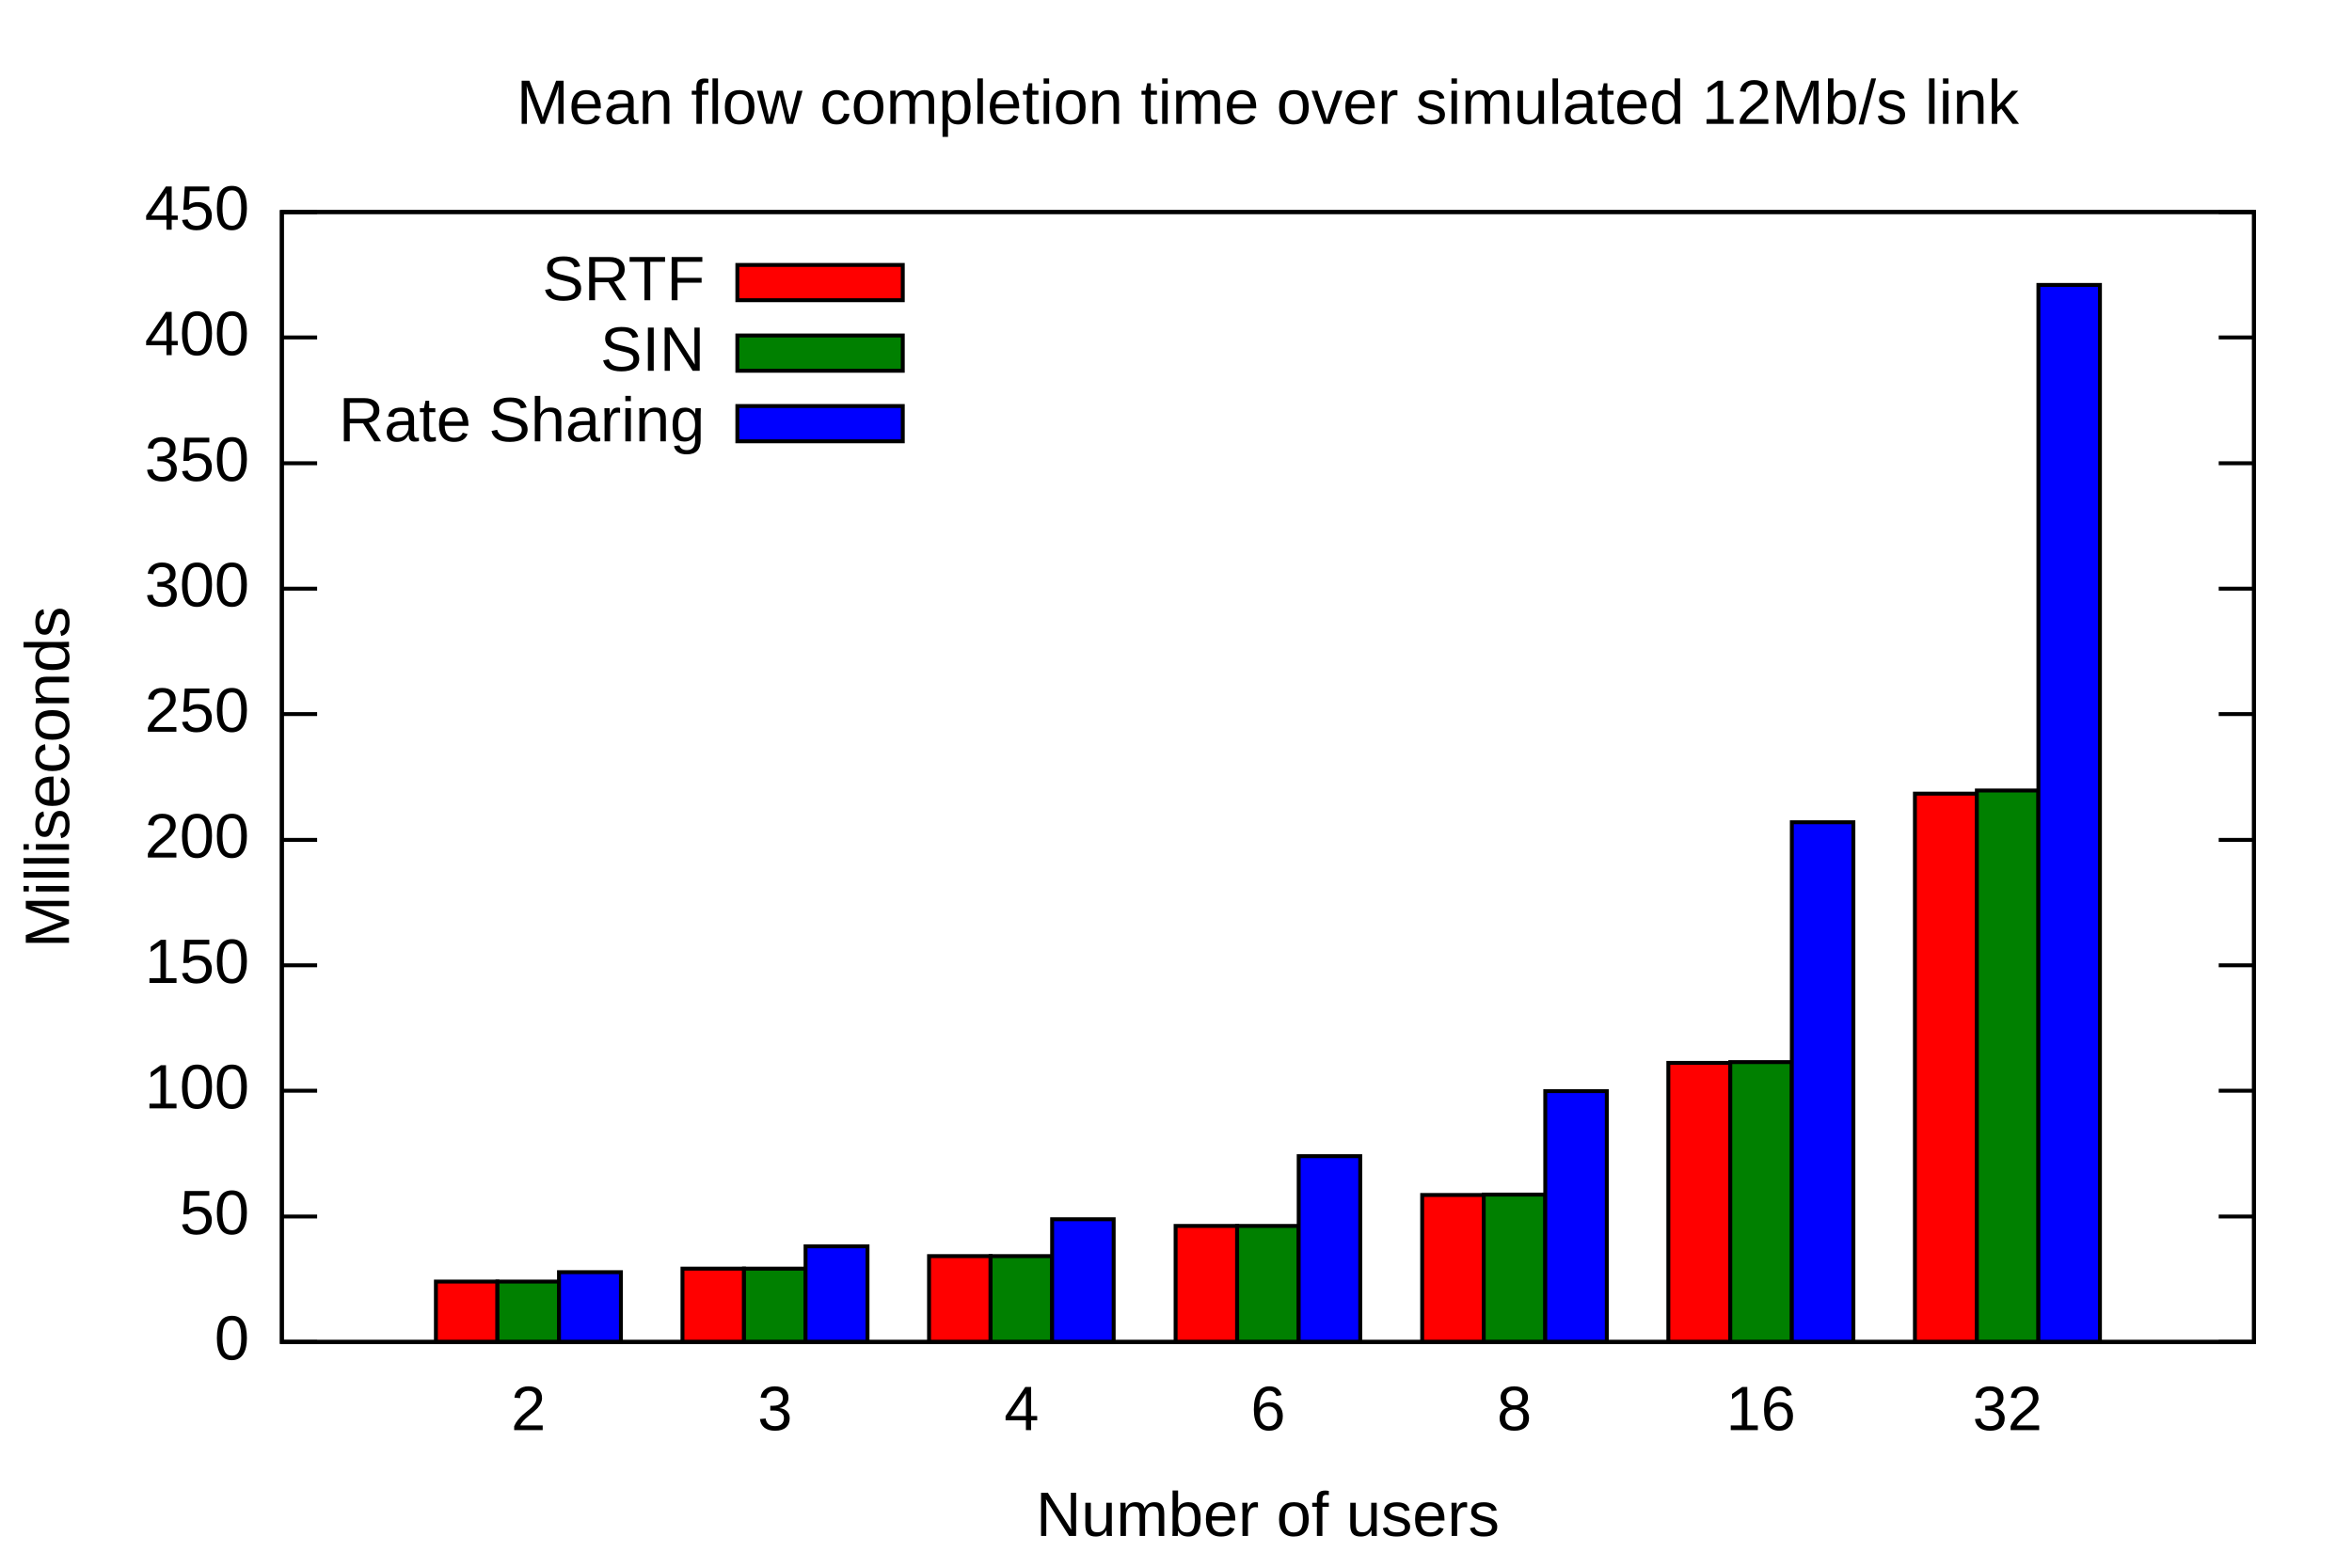
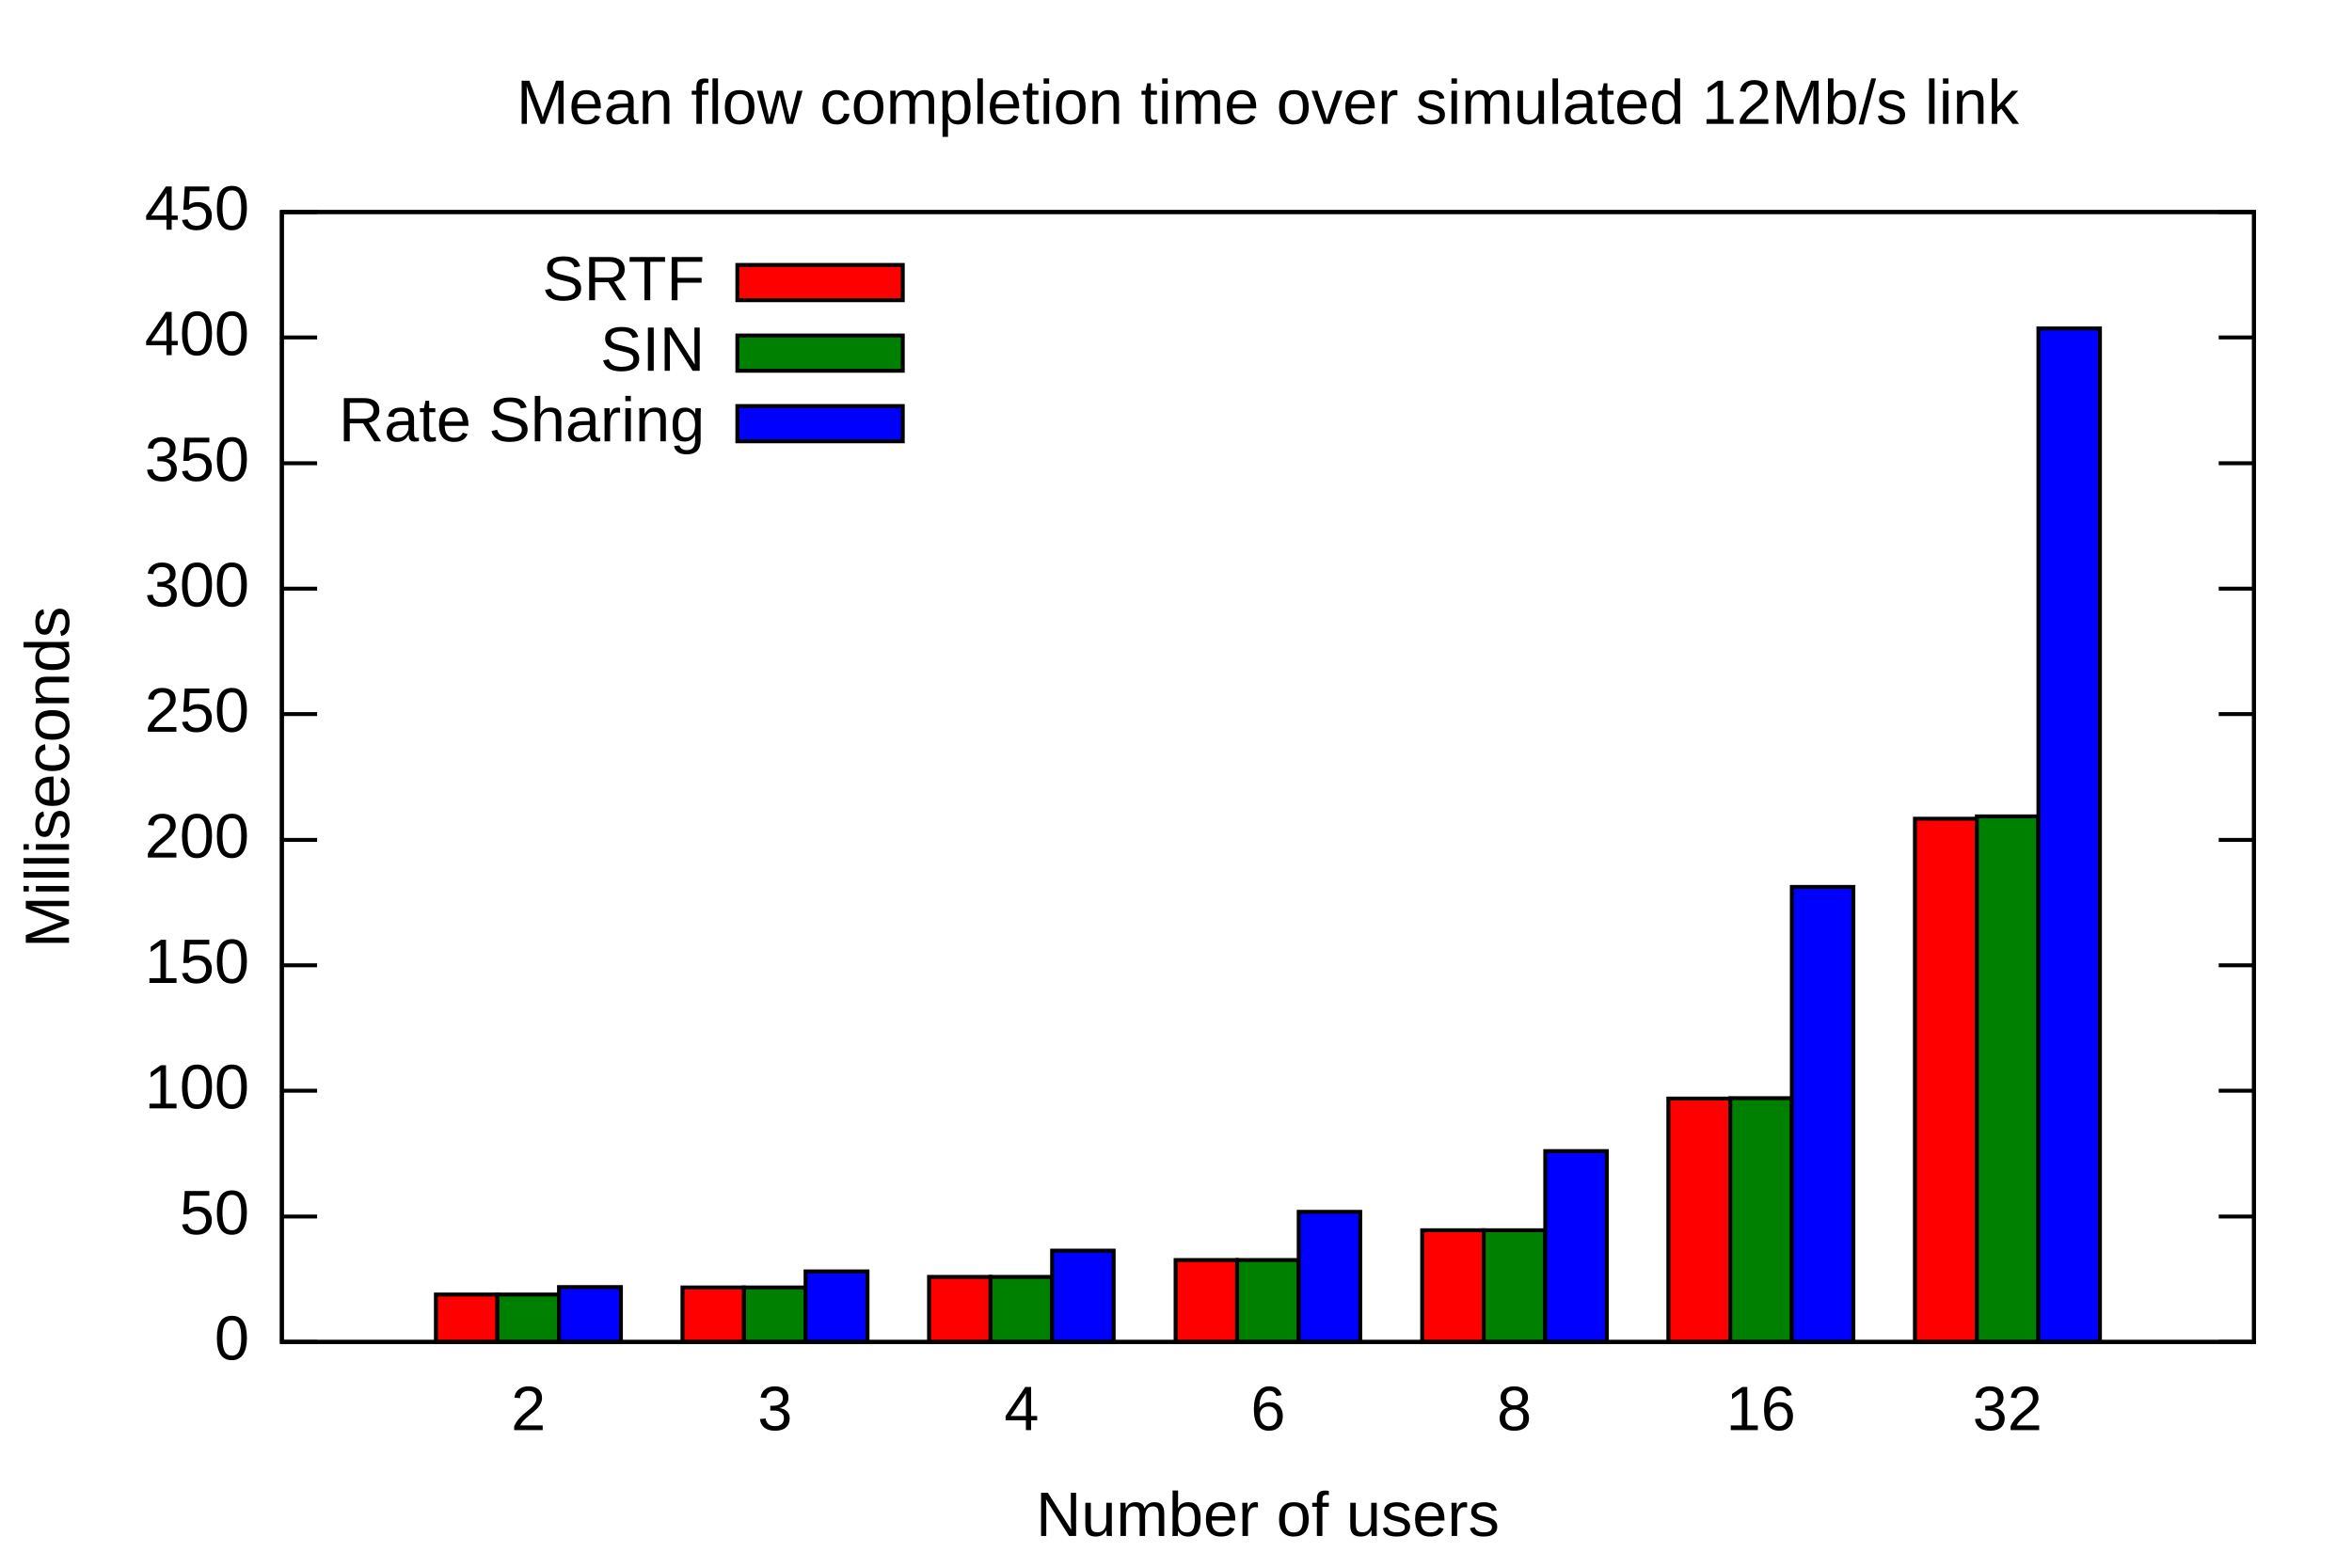
<svg xmlns="http://www.w3.org/2000/svg" xmlns:xlink="http://www.w3.org/1999/xlink" width="600" height="400" viewBox="0 0 600 400">
  <g id="gnuplot_canvas">
    <rect x="0" y="0" width="600" height="400" fill="none" />
    <defs>
      <circle id="gpDot" r="0.5" stroke-width="0.5" />
      <path id="gpPt0" stroke-width="0.222" stroke="currentColor" d="M-1,0 h2 M0,-1 v2" />
      <path id="gpPt1" stroke-width="0.222" stroke="currentColor" d="M-1,-1 L1,1 M1,-1 L-1,1" />
      <path id="gpPt2" stroke-width="0.222" stroke="currentColor" d="M-1,0 L1,0 M0,-1 L0,1 M-1,-1 L1,1 M-1,1 L1,-1" />
      <rect id="gpPt3" stroke-width="0.222" stroke="currentColor" x="-1" y="-1" width="2" height="2" />
      <rect id="gpPt4" stroke-width="0.222" stroke="currentColor" fill="currentColor" x="-1" y="-1" width="2" height="2" />
      <circle id="gpPt5" stroke-width="0.222" stroke="currentColor" cx="0" cy="0" r="1" />
      <use xlink:href="#gpPt5" id="gpPt6" fill="currentColor" stroke="none" />
      <path id="gpPt7" stroke-width="0.222" stroke="currentColor" d="M0,-1.33 L-1.33,0.67 L1.33,0.67 z" />
      <use xlink:href="#gpPt7" id="gpPt8" fill="currentColor" stroke="none" />
      <use xlink:href="#gpPt7" id="gpPt9" stroke="currentColor" transform="rotate(180)" />
      <use xlink:href="#gpPt9" id="gpPt10" fill="currentColor" stroke="none" />
      <use xlink:href="#gpPt3" id="gpPt11" stroke="currentColor" transform="rotate(45)" />
      <use xlink:href="#gpPt11" id="gpPt12" fill="currentColor" stroke="none" />
    </defs>
    <g style="fill:none; color:white; stroke:currentColor; stroke-width:1.00; stroke-linecap:butt; stroke-linejoin:miter">
</g>
    <g style="fill:none; color:black; stroke:currentColor; stroke-width:1.00; stroke-linecap:butt; stroke-linejoin:miter">
      <path stroke="black" d="M71.9,342.4 L80.9,342.4 M575.0,342.4 L566.0,342.4  h0.01" />
      <g transform="translate(63.6,346.9)" style="stroke:none; fill:black; font-family:arial; font-size:12.00pt; text-anchor:end">
        <text> 0</text>
      </g>
      <path stroke="black" d="M71.9,310.4 L80.9,310.4 M575.0,310.4 L566.0,310.4  h0.01" />
      <g transform="translate(63.6,314.9)" style="stroke:none; fill:black; font-family:arial; font-size:12.00pt; text-anchor:end">
        <text> 50</text>
      </g>
      <path stroke="black" d="M71.9,278.3 L80.9,278.3 M575.0,278.3 L566.0,278.3  h0.01" />
      <g transform="translate(63.6,282.8)" style="stroke:none; fill:black; font-family:arial; font-size:12.00pt; text-anchor:end">
        <text> 100</text>
      </g>
      <path stroke="black" d="M71.9,246.3 L80.9,246.3 M575.0,246.3 L566.0,246.3  h0.01" />
      <g transform="translate(63.6,250.8)" style="stroke:none; fill:black; font-family:arial; font-size:12.00pt; text-anchor:end">
        <text> 150</text>
      </g>
      <path stroke="black" d="M71.9,214.3 L80.9,214.3 M575.0,214.3 L566.0,214.3  h0.01" />
      <g transform="translate(63.6,218.8)" style="stroke:none; fill:black; font-family:arial; font-size:12.00pt; text-anchor:end">
        <text> 200</text>
      </g>
      <path stroke="black" d="M71.9,182.2 L80.9,182.2 M575.0,182.2 L566.0,182.2  h0.01" />
      <g transform="translate(63.6,186.7)" style="stroke:none; fill:black; font-family:arial; font-size:12.00pt; text-anchor:end">
        <text> 250</text>
      </g>
      <path stroke="black" d="M71.9,150.2 L80.9,150.2 M575.0,150.2 L566.0,150.2  h0.01" />
      <g transform="translate(63.6,154.7)" style="stroke:none; fill:black; font-family:arial; font-size:12.00pt; text-anchor:end">
        <text> 300</text>
      </g>
      <path stroke="black" d="M71.9,118.2 L80.9,118.2 M575.0,118.2 L566.0,118.2  h0.01" />
      <g transform="translate(63.6,122.7)" style="stroke:none; fill:black; font-family:arial; font-size:12.00pt; text-anchor:end">
        <text> 350</text>
      </g>
      <path stroke="black" d="M71.9,86.1 L80.9,86.1 M575.0,86.1 L566.0,86.1  h0.01" />
      <g transform="translate(63.6,90.6)" style="stroke:none; fill:black; font-family:arial; font-size:12.00pt; text-anchor:end">
        <text> 400</text>
      </g>
      <path stroke="black" d="M71.9,54.1 L80.9,54.1 M575.0,54.1 L566.0,54.1  h0.01" />
      <g transform="translate(63.6,58.6)" style="stroke:none; fill:black; font-family:arial; font-size:12.00pt; text-anchor:end">
        <text> 450</text>
      </g>
      <path stroke="black" d="M134.8,342.4 L134.8,333.4  h0.01" />
      <g transform="translate(134.8,364.9)" style="stroke:none; fill:black; font-family:arial; font-size:12.00pt; text-anchor:middle">
        <text>2</text>
      </g>
      <path stroke="black" d="M197.7,342.4 L197.7,333.4  h0.01" />
      <g transform="translate(197.7,364.9)" style="stroke:none; fill:black; font-family:arial; font-size:12.00pt; text-anchor:middle">
        <text>3</text>
      </g>
      <path stroke="black" d="M260.6,342.4 L260.6,333.4  h0.01" />
      <g transform="translate(260.6,364.9)" style="stroke:none; fill:black; font-family:arial; font-size:12.00pt; text-anchor:middle">
        <text>4</text>
      </g>
      <path stroke="black" d="M323.5,342.4 L323.5,333.4  h0.01" />
      <g transform="translate(323.5,364.9)" style="stroke:none; fill:black; font-family:arial; font-size:12.00pt; text-anchor:middle">
        <text>6</text>
      </g>
      <path stroke="black" d="M386.3,342.4 L386.3,333.4  h0.01" />
      <g transform="translate(386.3,364.9)" style="stroke:none; fill:black; font-family:arial; font-size:12.00pt; text-anchor:middle">
        <text>8</text>
      </g>
      <path stroke="black" d="M449.2,342.4 L449.2,333.4  h0.01" />
      <g transform="translate(449.2,364.9)" style="stroke:none; fill:black; font-family:arial; font-size:12.00pt; text-anchor:middle">
        <text>16</text>
      </g>
      <path stroke="black" d="M512.1,342.4 L512.1,333.4  h0.01" />
      <g transform="translate(512.1,364.9)" style="stroke:none; fill:black; font-family:arial; font-size:12.00pt; text-anchor:middle">
        <text>32</text>
      </g>
      <path stroke="black" d="M71.9,54.1 L71.9,342.4 L575.0,342.4 L575.0,54.1 L71.9,54.1 Z  h0.01" />
      <g transform="translate(17.6,198.3) rotate(270)" style="stroke:none; fill:black; font-family:arial; font-size:12.00pt; text-anchor:middle">
        <text>Milliseconds</text>
      </g>
      <g transform="translate(323.4,391.9)" style="stroke:none; fill:black; font-family:arial; font-size:12.00pt; text-anchor:middle">
        <text>Number of users</text>
      </g>
      <g transform="translate(323.4,31.6)" style="stroke:none; fill:black; font-family:arial; font-size:12.00pt; text-anchor:middle">
        <text>Mean flow completion time over simulated 12Mb/s link</text>
      </g>
    </g>
    <g id="delay_ratio_plot_1">
      <g style="fill:none; color:red; stroke:currentColor; stroke-width:1.00; stroke-linecap:butt; stroke-linejoin:miter">
        <g transform="translate(179.8,76.6)" style="stroke:none; fill:black; font-family:arial; font-size:12.00pt; text-anchor:end">
          <text>SRTF</text>
        </g>
        <g style="stroke:none; shape-rendering:crispEdges">
          <polygon fill="currentColor" points="188.1,76.6 230.3,76.6 230.3,67.6 188.1,67.6 " />
        </g>
        <path stroke="black" d="M188.1,76.6 L230.3,76.6 L230.3,67.6 L188.1,67.6 L188.1,76.6 Z  h0.01" />
        <g style="stroke:none; shape-rendering:crispEdges">
-           <polygon fill="currentColor" points="111.2,342.4 127.0,342.4 127.0,326.9 111.2,326.9 " />
-         </g>
-         <path stroke="black" d="M111.2,342.4 L111.2,327.0 L126.9,327.0 L126.9,342.4 L111.2,342.4 Z  h0.01" />
-         <g style="stroke:none; shape-rendering:crispEdges">
-           <polygon fill="currentColor" points="174.1,342.4 189.9,342.4 189.9,323.6 174.1,323.6 " />
-         </g>
-         <path stroke="black" d="M174.1,342.4 L174.1,323.7 L189.8,323.7 L189.8,342.4 L174.1,342.4 Z  h0.01" />
-         <g style="stroke:none; shape-rendering:crispEdges">
-           <polygon fill="currentColor" points="237.0,342.4 252.8,342.4 252.8,320.4 237.0,320.4 " />
-         </g>
-         <path stroke="black" d="M237.0,342.4 L237.0,320.5 L252.7,320.5 L252.7,342.4 L237.0,342.4 Z  h0.01" />
-         <g style="stroke:none; shape-rendering:crispEdges">
-           <polygon fill="currentColor" points="299.9,342.4 315.7,342.4 315.7,312.7 299.9,312.7 " />
-         </g>
-         <path stroke="black" d="M299.9,342.4 L299.9,312.8 L315.6,312.8 L315.6,342.4 L299.9,342.4 Z  h0.01" />
-         <g style="stroke:none; shape-rendering:crispEdges">
-           <polygon fill="currentColor" points="362.8,342.4 378.6,342.4 378.6,304.8 362.8,304.8 " />
-         </g>
-         <path stroke="black" d="M362.8,342.4 L362.8,304.9 L378.5,304.9 L378.5,342.4 L362.8,342.4 Z  h0.01" />
-         <g style="stroke:none; shape-rendering:crispEdges">
-           <polygon fill="currentColor" points="425.6,342.4 441.5,342.4 441.5,271.1 425.6,271.1 " />
-         </g>
-         <path stroke="black" d="M425.6,342.4 L425.6,271.2 L441.4,271.2 L441.4,342.4 L425.6,342.4 Z  h0.01" />
-         <g style="stroke:none; shape-rendering:crispEdges">
-           <polygon fill="currentColor" points="488.5,342.4 504.4,342.4 504.4,202.4 488.5,202.4 " />
-         </g>
-         <path stroke="black" d="M488.5,342.4 L488.5,202.5 L504.3,202.5 L504.3,342.4 L488.5,342.4 Z  h0.01" />
+           <polygon fill="currentColor" points="111.2,342.4 127.0,342.4 127.0,330.2 111.2,330.2 " />
+         </g>
+         <path stroke="black" d="M111.2,342.4 L111.2,330.3 L126.9,330.3 L126.9,342.4 L111.2,342.4 Z  h0.01" />
+         <g style="stroke:none; shape-rendering:crispEdges">
+           <polygon fill="currentColor" points="174.1,342.4 189.9,342.4 189.9,328.4 174.1,328.4 " />
+         </g>
+         <path stroke="black" d="M174.1,342.4 L174.1,328.5 L189.8,328.5 L189.8,342.4 L174.1,342.4 Z  h0.01" />
+         <g style="stroke:none; shape-rendering:crispEdges">
+           <polygon fill="currentColor" points="237.0,342.4 252.8,342.4 252.8,325.7 237.0,325.7 " />
+         </g>
+         <path stroke="black" d="M237.0,342.4 L237.0,325.8 L252.7,325.8 L252.7,342.4 L237.0,342.4 Z  h0.01" />
+         <g style="stroke:none; shape-rendering:crispEdges">
+           <polygon fill="currentColor" points="299.9,342.4 315.7,342.4 315.7,321.4 299.9,321.4 " />
+         </g>
+         <path stroke="black" d="M299.9,342.4 L299.9,321.5 L315.6,321.5 L315.6,342.4 L299.9,342.4 Z  h0.01" />
+         <g style="stroke:none; shape-rendering:crispEdges">
+           <polygon fill="currentColor" points="362.8,342.4 378.6,342.4 378.6,313.8 362.8,313.8 " />
+         </g>
+         <path stroke="black" d="M362.8,342.4 L362.8,313.9 L378.5,313.9 L378.5,342.4 L362.8,342.4 Z  h0.01" />
+         <g style="stroke:none; shape-rendering:crispEdges">
+           <polygon fill="currentColor" points="425.6,342.4 441.5,342.4 441.5,280.2 425.6,280.2 " />
+         </g>
+         <path stroke="black" d="M425.6,342.4 L425.6,280.3 L441.4,280.3 L441.4,342.4 L425.6,342.4 Z  h0.01" />
+         <g style="stroke:none; shape-rendering:crispEdges">
+           <polygon fill="currentColor" points="488.5,342.4 504.4,342.4 504.4,208.8 488.5,208.8 " />
+         </g>
+         <path stroke="black" d="M488.5,342.4 L488.5,208.9 L504.3,208.9 L504.3,342.4 L488.5,342.4 Z  h0.01" />
      </g>
    </g>
    <g id="delay_ratio_plot_2">
      <g style="fill:none; color:green; stroke:currentColor; stroke-width:1.00; stroke-linecap:butt; stroke-linejoin:miter">
        <g transform="translate(179.8,94.6)" style="stroke:none; fill:black; font-family:arial; font-size:12.00pt; text-anchor:end">
          <text>SIN</text>
        </g>
        <g style="stroke:none; shape-rendering:crispEdges">
          <polygon fill="currentColor" points="188.1,94.6 230.3,94.6 230.3,85.6 188.1,85.6 " />
        </g>
        <path stroke="black" d="M188.1,94.6 L230.3,94.6 L230.3,85.6 L188.1,85.6 L188.1,94.6 Z  h0.01" />
        <g style="stroke:none; shape-rendering:crispEdges">
-           <polygon fill="currentColor" points="126.9,342.4 142.7,342.4 142.7,326.9 126.9,326.9 " />
-         </g>
-         <path stroke="black" d="M126.9,342.4 L126.9,327.0 L142.6,327.0 L142.6,342.4 L126.9,342.4 Z  h0.01" />
-         <g style="stroke:none; shape-rendering:crispEdges">
-           <polygon fill="currentColor" points="189.8,342.4 205.6,342.4 205.6,323.6 189.8,323.6 " />
-         </g>
-         <path stroke="black" d="M189.8,342.4 L189.8,323.7 L205.5,323.7 L205.5,342.4 L189.8,342.4 Z  h0.01" />
-         <g style="stroke:none; shape-rendering:crispEdges">
-           <polygon fill="currentColor" points="252.7,342.4 268.5,342.4 268.5,320.4 252.7,320.4 " />
-         </g>
-         <path stroke="black" d="M252.7,342.4 L252.7,320.5 L268.4,320.5 L268.4,342.4 L252.7,342.4 Z  h0.01" />
-         <g style="stroke:none; shape-rendering:crispEdges">
-           <polygon fill="currentColor" points="315.6,342.4 331.4,342.4 331.4,312.7 315.6,312.7 " />
-         </g>
-         <path stroke="black" d="M315.6,342.4 L315.6,312.8 L331.3,312.8 L331.3,342.4 L315.6,342.4 Z  h0.01" />
-         <g style="stroke:none; shape-rendering:crispEdges">
-           <polygon fill="currentColor" points="378.5,342.4 394.3,342.4 394.3,304.7 378.5,304.7 " />
-         </g>
-         <path stroke="black" d="M378.5,342.4 L378.5,304.8 L394.2,304.8 L394.2,342.4 L378.5,342.4 Z  h0.01" />
-         <g style="stroke:none; shape-rendering:crispEdges">
-           <polygon fill="currentColor" points="441.4,342.4 457.2,342.4 457.2,270.9 441.4,270.9 " />
-         </g>
-         <path stroke="black" d="M441.4,342.4 L441.4,271.0 L457.1,271.0 L457.1,342.4 L441.4,342.4 Z  h0.01" />
-         <g style="stroke:none; shape-rendering:crispEdges">
-           <polygon fill="currentColor" points="504.3,342.4 520.1,342.4 520.1,201.6 504.3,201.6 " />
-         </g>
-         <path stroke="black" d="M504.3,342.4 L504.3,201.7 L520.0,201.7 L520.0,342.4 L504.3,342.4 Z  h0.01" />
+           <polygon fill="currentColor" points="126.9,342.4 142.7,342.4 142.7,330.2 126.9,330.2 " />
+         </g>
+         <path stroke="black" d="M126.9,342.4 L126.9,330.3 L142.6,330.3 L142.6,342.4 L126.9,342.4 Z  h0.01" />
+         <g style="stroke:none; shape-rendering:crispEdges">
+           <polygon fill="currentColor" points="189.8,342.4 205.6,342.4 205.6,328.4 189.8,328.4 " />
+         </g>
+         <path stroke="black" d="M189.8,342.4 L189.8,328.5 L205.5,328.5 L205.5,342.4 L189.8,342.4 Z  h0.01" />
+         <g style="stroke:none; shape-rendering:crispEdges">
+           <polygon fill="currentColor" points="252.7,342.4 268.5,342.4 268.5,325.7 252.7,325.7 " />
+         </g>
+         <path stroke="black" d="M252.7,342.4 L252.7,325.8 L268.4,325.8 L268.4,342.4 L252.7,342.4 Z  h0.01" />
+         <g style="stroke:none; shape-rendering:crispEdges">
+           <polygon fill="currentColor" points="315.6,342.4 331.4,342.4 331.4,321.4 315.6,321.4 " />
+         </g>
+         <path stroke="black" d="M315.6,342.4 L315.6,321.5 L331.3,321.5 L331.3,342.4 L315.6,342.4 Z  h0.01" />
+         <g style="stroke:none; shape-rendering:crispEdges">
+           <polygon fill="currentColor" points="378.5,342.4 394.3,342.4 394.3,313.8 378.5,313.8 " />
+         </g>
+         <path stroke="black" d="M378.5,342.4 L378.5,313.9 L394.2,313.9 L394.2,342.4 L378.5,342.4 Z  h0.01" />
+         <g style="stroke:none; shape-rendering:crispEdges">
+           <polygon fill="currentColor" points="441.4,342.4 457.2,342.4 457.2,280.1 441.4,280.1 " />
+         </g>
+         <path stroke="black" d="M441.4,342.4 L441.4,280.2 L457.1,280.2 L457.1,342.4 L441.4,342.4 Z  h0.01" />
+         <g style="stroke:none; shape-rendering:crispEdges">
+           <polygon fill="currentColor" points="504.3,342.4 520.1,342.4 520.1,208.2 504.3,208.2 " />
+         </g>
+         <path stroke="black" d="M504.3,342.4 L504.3,208.3 L520.0,208.3 L520.0,342.4 L504.3,342.4 Z  h0.01" />
      </g>
    </g>
    <g id="delay_ratio_plot_3">
      <g style="fill:none; color:blue; stroke:currentColor; stroke-width:1.00; stroke-linecap:butt; stroke-linejoin:miter">
        <g transform="translate(179.8,112.6)" style="stroke:none; fill:black; font-family:arial; font-size:12.00pt; text-anchor:end">
          <text>Rate Sharing</text>
        </g>
        <g style="stroke:none; shape-rendering:crispEdges">
          <polygon fill="currentColor" points="188.1,112.6 230.3,112.6 230.3,103.6 188.1,103.6 " />
        </g>
        <path stroke="black" d="M188.1,112.6 L230.3,112.6 L230.3,103.6 L188.1,103.6 L188.1,112.6 Z  h0.01" />
        <g style="stroke:none; shape-rendering:crispEdges">
-           <polygon fill="currentColor" points="142.6,342.4 158.5,342.4 158.5,324.5 142.6,324.5 " />
-         </g>
-         <path stroke="black" d="M142.6,342.4 L142.6,324.6 L158.4,324.6 L158.4,342.4 L142.6,342.4 Z  h0.01" />
-         <g style="stroke:none; shape-rendering:crispEdges">
-           <polygon fill="currentColor" points="205.5,342.4 221.4,342.4 221.4,317.9 205.5,317.9 " />
-         </g>
-         <path stroke="black" d="M205.5,342.4 L205.5,318.0 L221.3,318.0 L221.3,342.4 L205.5,342.4 Z  h0.01" />
-         <g style="stroke:none; shape-rendering:crispEdges">
-           <polygon fill="currentColor" points="268.4,342.4 284.2,342.4 284.2,311.0 268.4,311.0 " />
-         </g>
-         <path stroke="black" d="M268.4,342.4 L268.4,311.1 L284.1,311.1 L284.1,342.4 L268.4,342.4 Z  h0.01" />
-         <g style="stroke:none; shape-rendering:crispEdges">
-           <polygon fill="currentColor" points="331.3,342.4 347.1,342.4 347.1,294.9 331.3,294.9 " />
-         </g>
-         <path stroke="black" d="M331.3,342.4 L331.3,295.0 L347.0,295.0 L347.0,342.4 L331.3,342.4 Z  h0.01" />
-         <g style="stroke:none; shape-rendering:crispEdges">
-           <polygon fill="currentColor" points="394.2,342.4 410.0,342.4 410.0,278.3 394.2,278.3 " />
-         </g>
-         <path stroke="black" d="M394.2,342.4 L394.2,278.4 L409.9,278.4 L409.9,342.4 L394.2,342.4 Z  h0.01" />
-         <g style="stroke:none; shape-rendering:crispEdges">
-           <polygon fill="currentColor" points="457.1,342.4 472.9,342.4 472.9,209.7 457.1,209.7 " />
-         </g>
-         <path stroke="black" d="M457.1,342.4 L457.1,209.8 L472.8,209.8 L472.8,342.4 L457.1,342.4 Z  h0.01" />
-         <g style="stroke:none; shape-rendering:crispEdges">
-           <polygon fill="currentColor" points="520.0,342.4 535.8,342.4 535.8,72.6 520.0,72.6 " />
-         </g>
-         <path stroke="black" d="M520.0,342.4 L520.0,72.7 L535.7,72.7 L535.7,342.4 L520.0,342.4 Z  h0.01" />
+           <polygon fill="currentColor" points="142.6,342.4 158.5,342.4 158.5,328.3 142.6,328.3 " />
+         </g>
+         <path stroke="black" d="M142.6,342.4 L142.6,328.4 L158.4,328.4 L158.4,342.4 L142.6,342.4 Z  h0.01" />
+         <g style="stroke:none; shape-rendering:crispEdges">
+           <polygon fill="currentColor" points="205.5,342.4 221.4,342.4 221.4,324.3 205.5,324.3 " />
+         </g>
+         <path stroke="black" d="M205.5,342.4 L205.5,324.4 L221.3,324.4 L221.3,342.4 L205.5,342.4 Z  h0.01" />
+         <g style="stroke:none; shape-rendering:crispEdges">
+           <polygon fill="currentColor" points="268.4,342.4 284.2,342.4 284.2,319.0 268.4,319.0 " />
+         </g>
+         <path stroke="black" d="M268.4,342.4 L268.4,319.1 L284.1,319.1 L284.1,342.4 L268.4,342.4 Z  h0.01" />
+         <g style="stroke:none; shape-rendering:crispEdges">
+           <polygon fill="currentColor" points="331.3,342.4 347.1,342.4 347.1,309.1 331.3,309.1 " />
+         </g>
+         <path stroke="black" d="M331.3,342.4 L331.3,309.2 L347.0,309.2 L347.0,342.4 L331.3,342.4 Z  h0.01" />
+         <g style="stroke:none; shape-rendering:crispEdges">
+           <polygon fill="currentColor" points="394.2,342.4 410.0,342.4 410.0,293.6 394.2,293.6 " />
+         </g>
+         <path stroke="black" d="M394.2,342.4 L394.2,293.7 L409.9,293.7 L409.9,342.4 L394.2,342.4 Z  h0.01" />
+         <g style="stroke:none; shape-rendering:crispEdges">
+           <polygon fill="currentColor" points="457.1,342.4 472.9,342.4 472.9,226.2 457.1,226.2 " />
+         </g>
+         <path stroke="black" d="M457.1,342.4 L457.1,226.3 L472.8,226.3 L472.8,342.4 L457.1,342.4 Z  h0.01" />
+         <g style="stroke:none; shape-rendering:crispEdges">
+           <polygon fill="currentColor" points="520.0,342.4 535.8,342.4 535.8,83.7 520.0,83.7 " />
+         </g>
+         <path stroke="black" d="M520.0,342.4 L520.0,83.8 L535.7,83.8 L535.7,342.4 L520.0,342.4 Z  h0.01" />
      </g>
    </g>
    <g style="fill:none; color:black; stroke:currentColor; stroke-width:1.00; stroke-linecap:butt; stroke-linejoin:miter">
      <path stroke="black" d="M71.9,54.1 L71.9,342.4 L575.0,342.4 L575.0,54.1 L71.9,54.1 Z  h0.01" />
    </g>
  </g>
</svg>
